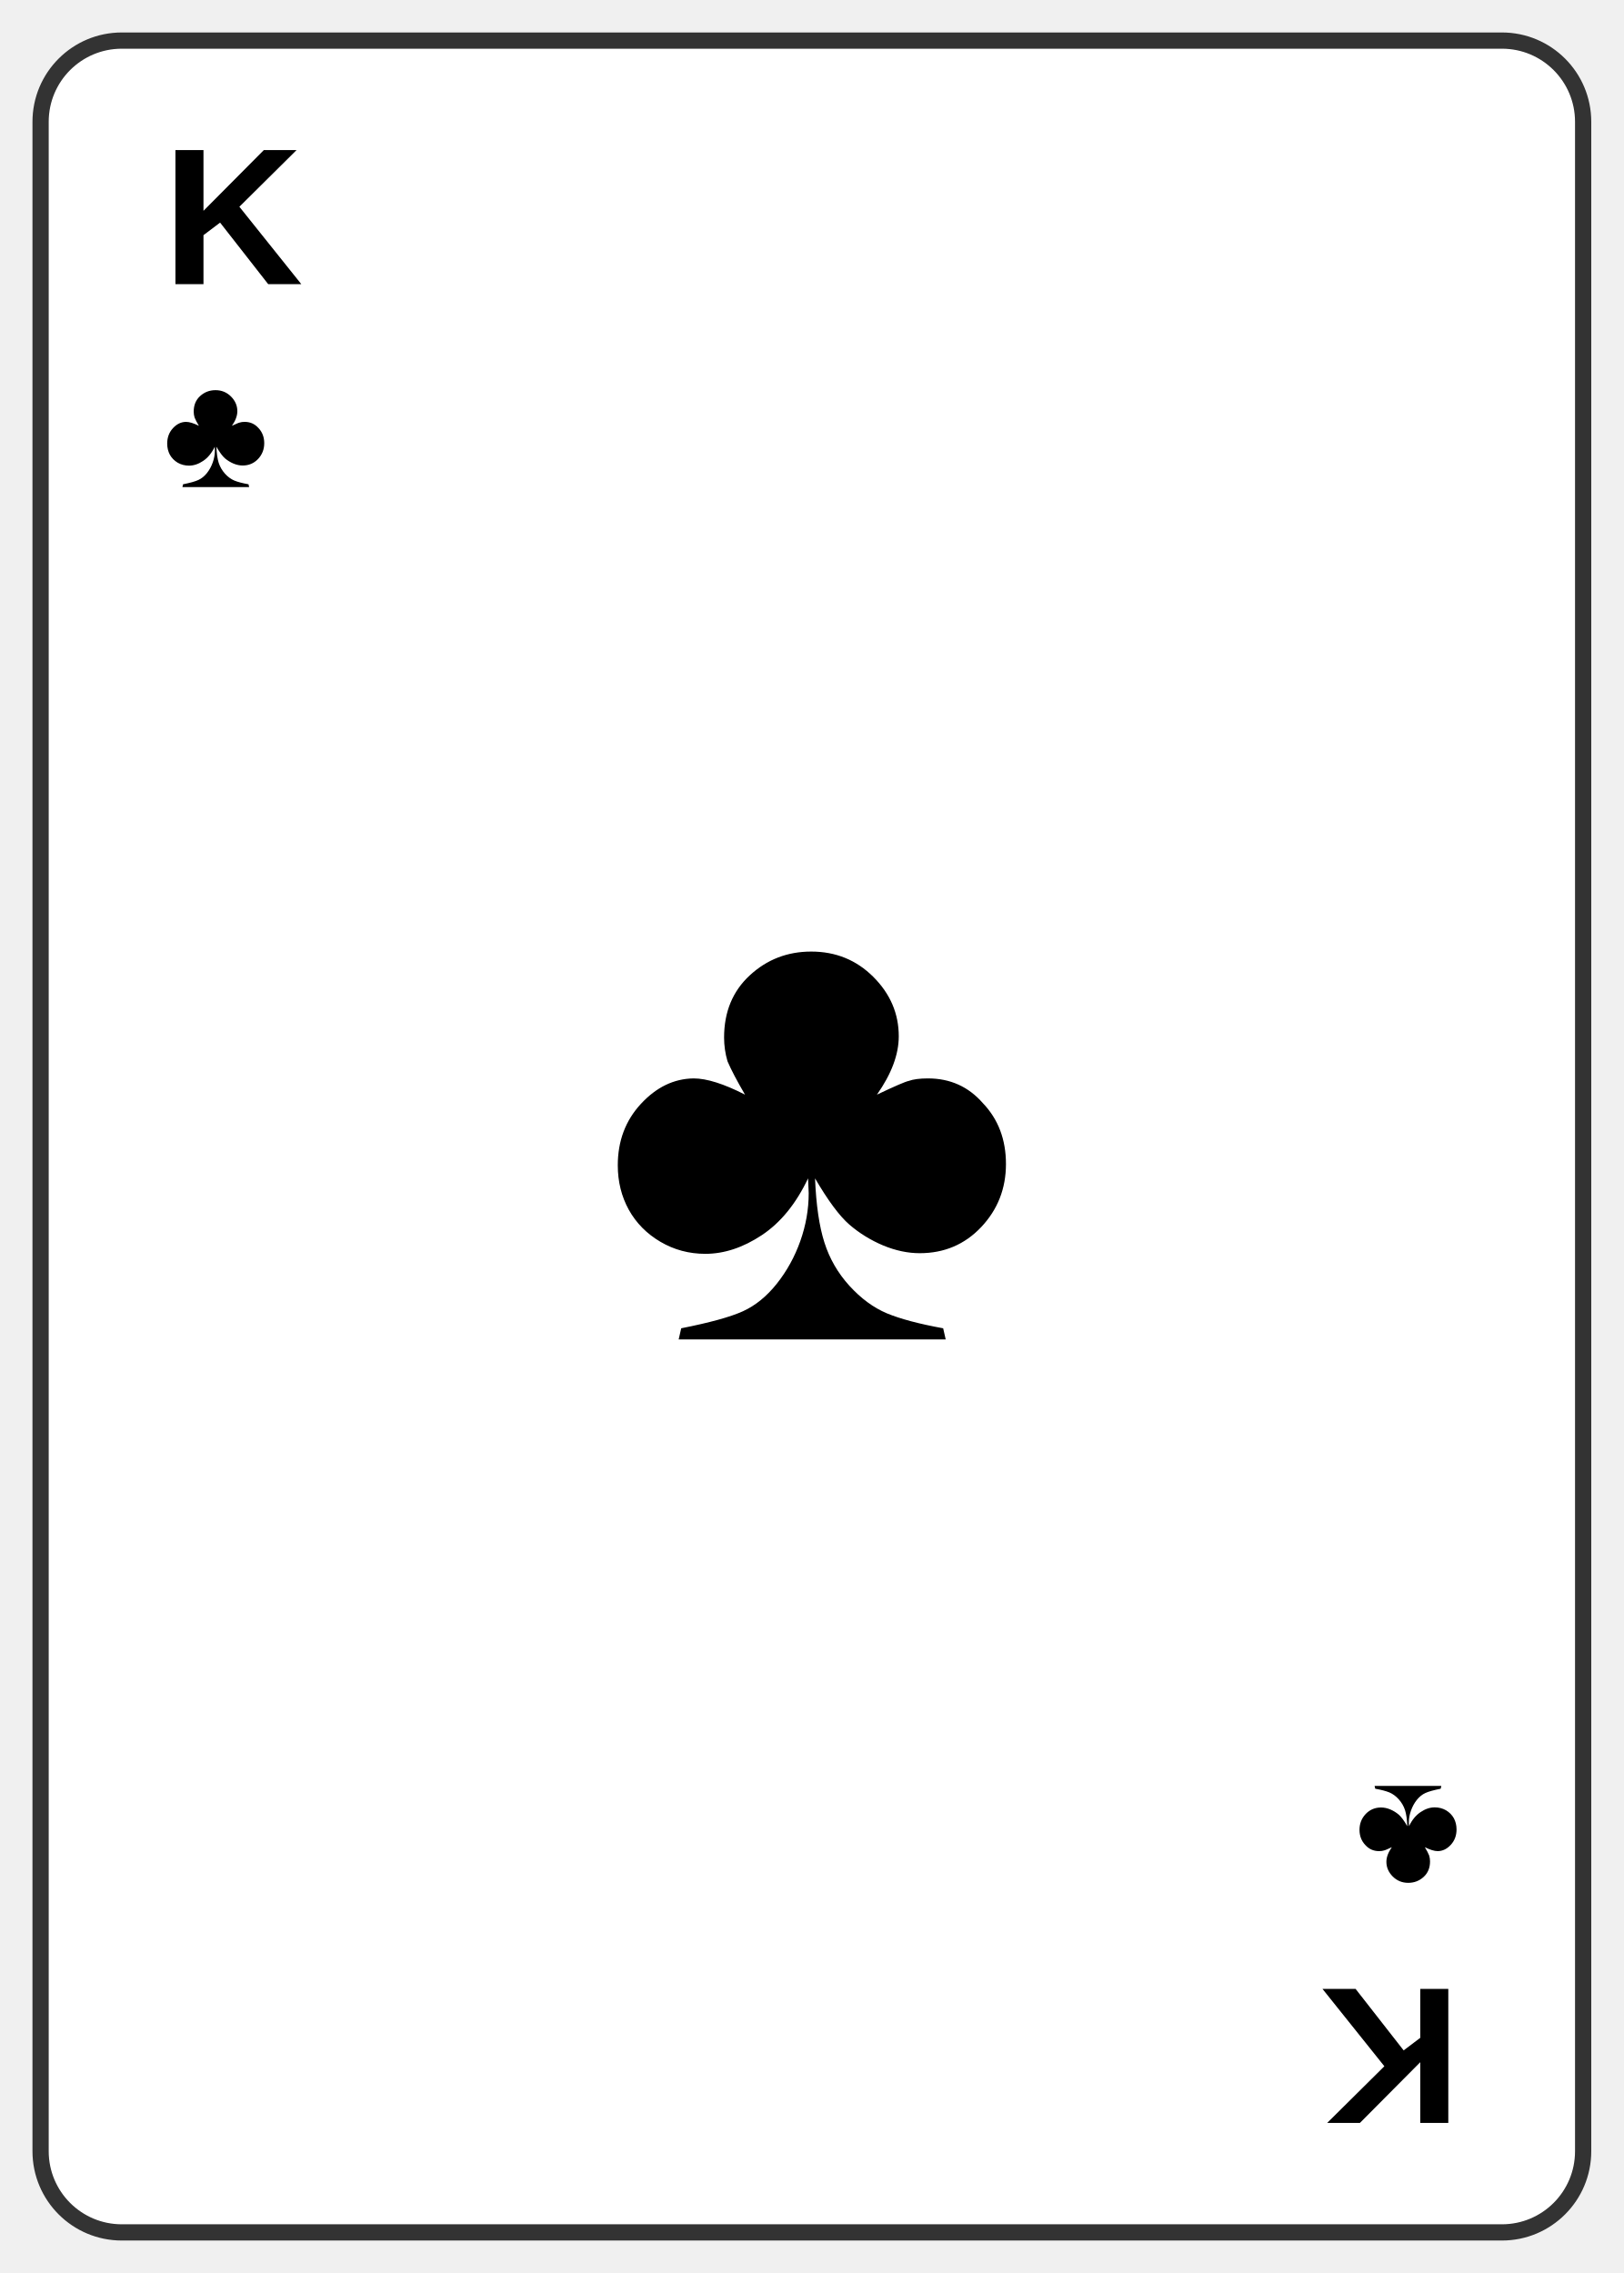
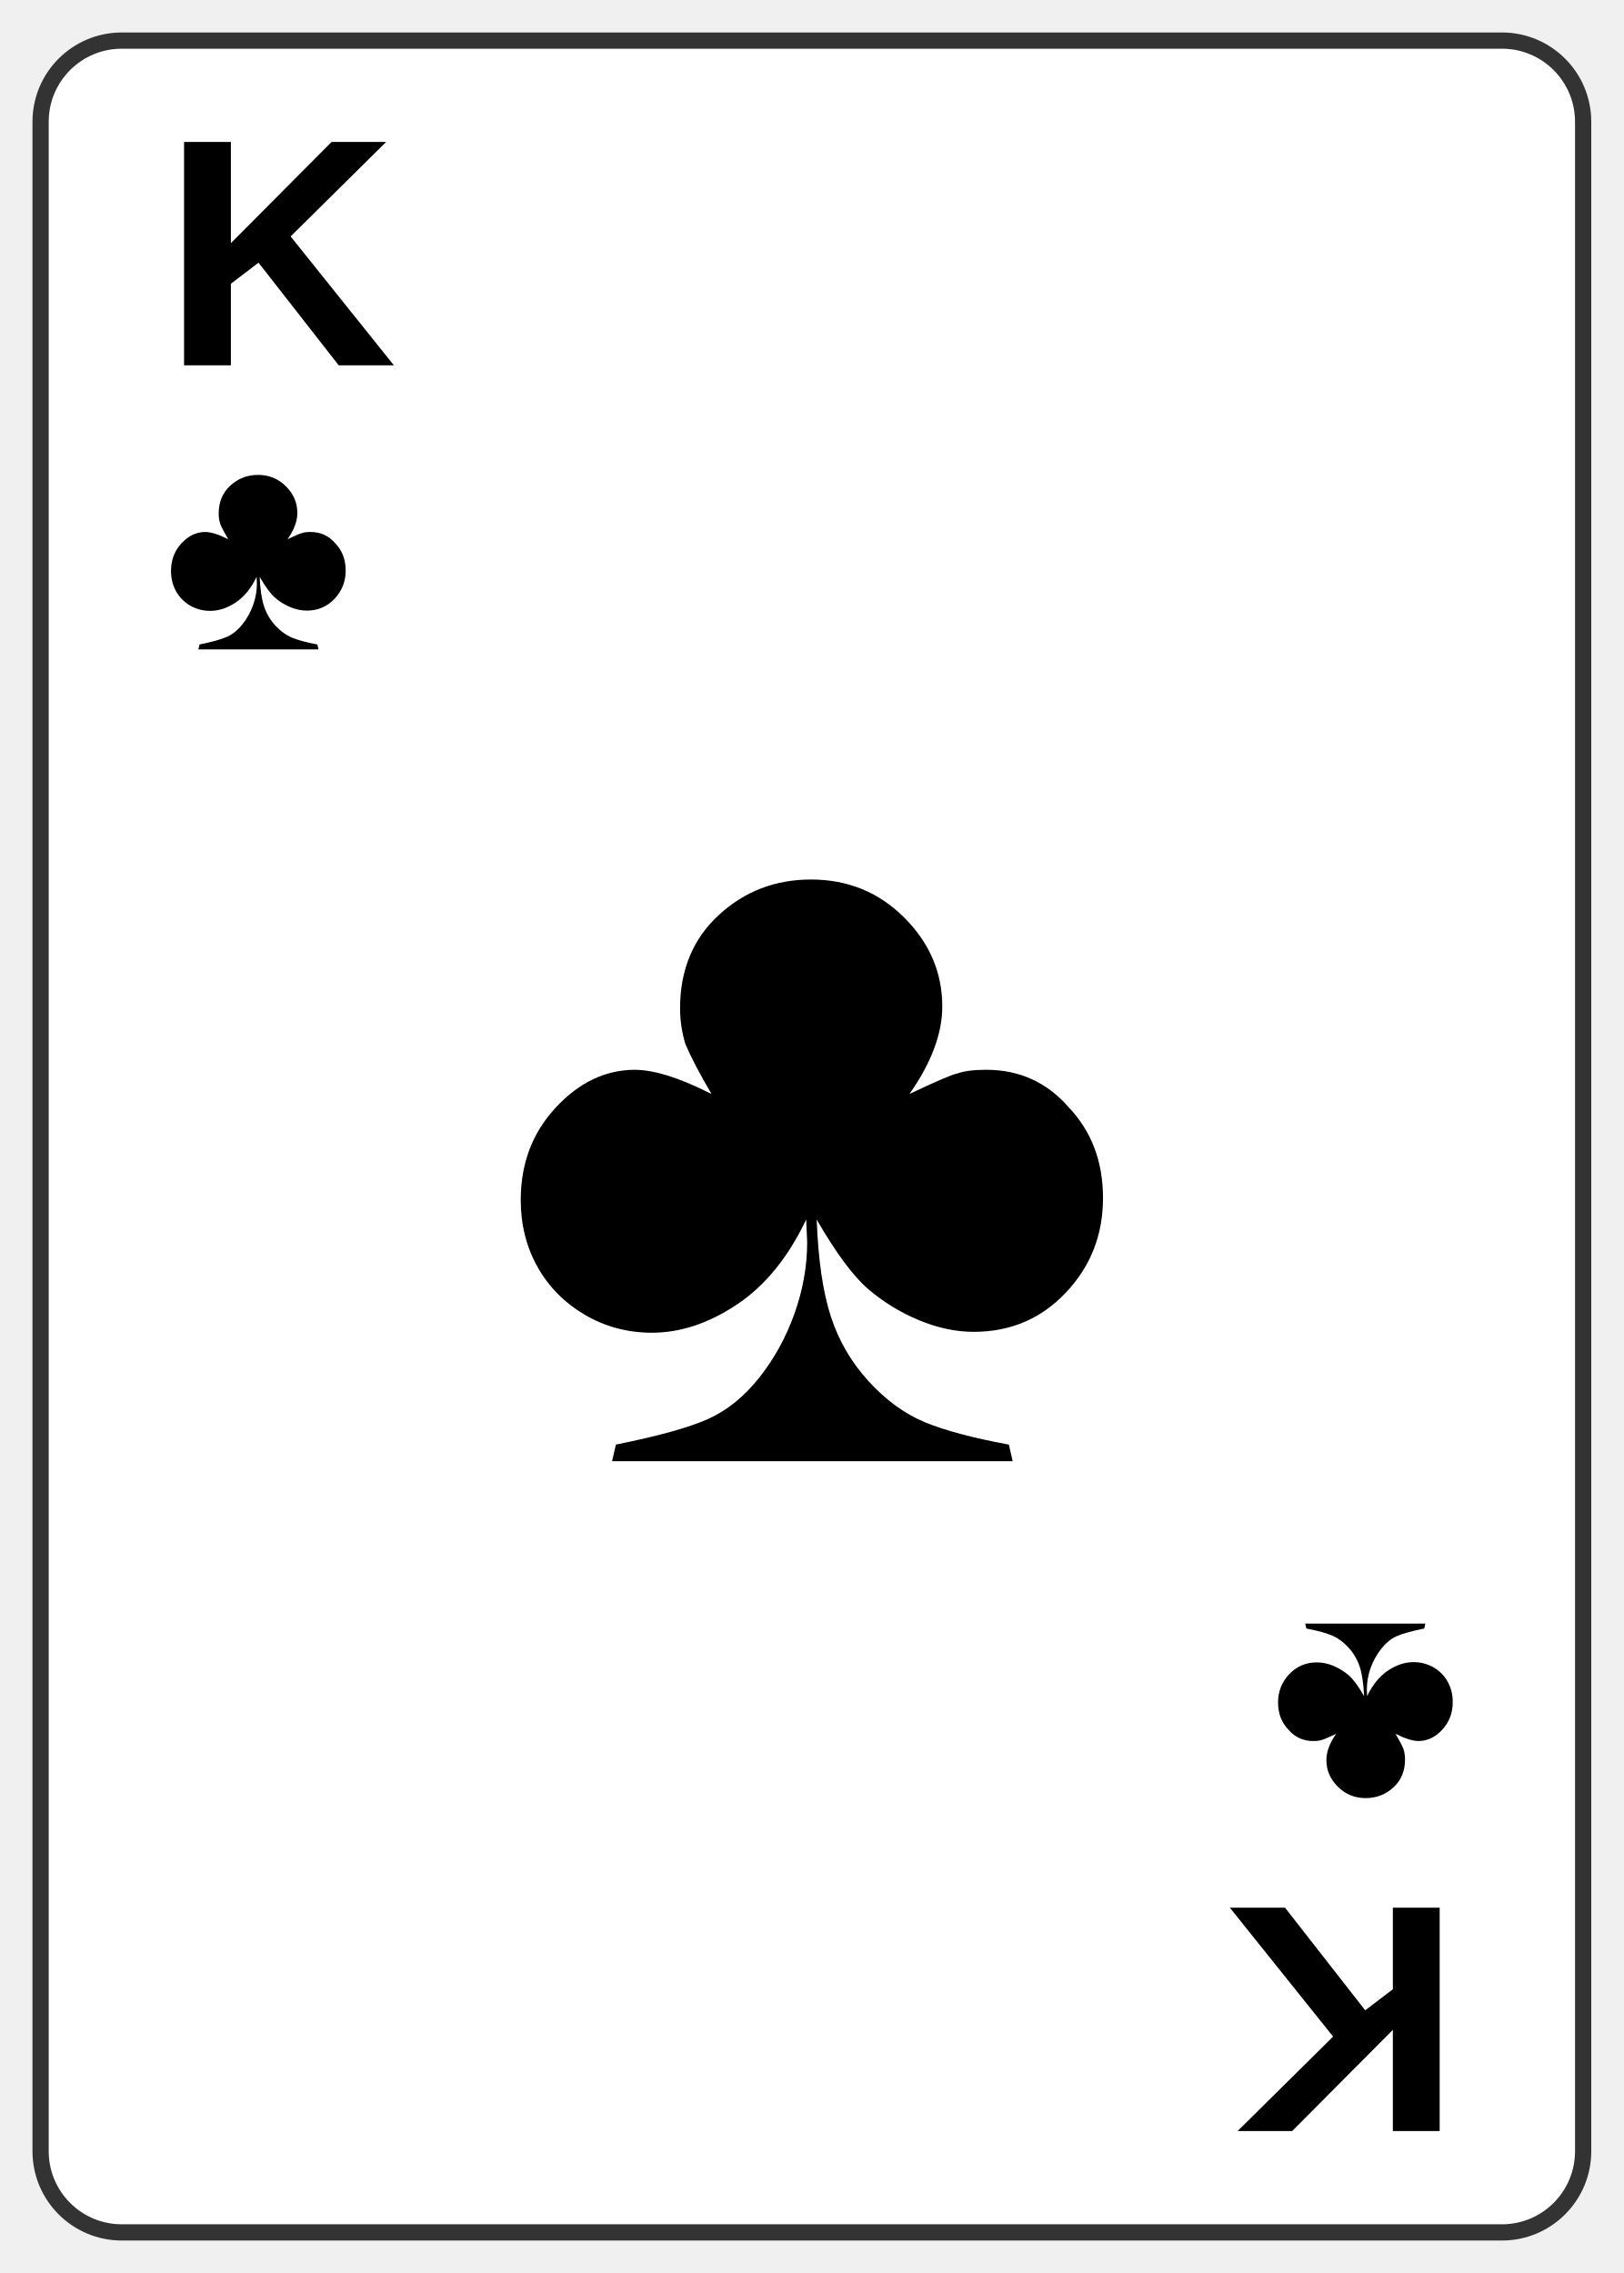
<svg xmlns="http://www.w3.org/2000/svg" width="200" height="280" viewBox="0 0 200 280">
  <rect x="5" y="5" width="190" height="270" rx="10" fill="#ffffff" stroke="#333333" stroke-width="2" />
-   <text x="20" y="35" font-family="Arial, sans-serif" font-size="24" font-weight="bold" fill="#000000">K</text>
-   <text x="20" y="60" font-family="Arial, sans-serif" font-size="20" fill="#000000">♣</text>
+   <text x="20" y="45" font-family="Arial, sans-serif" font-size="40" font-weight="bold" fill="#000000">K</text>
+   <text x="20" y="80" font-family="Arial, sans-serif" font-size="36" fill="#000000">♣</text>
  <g transform="rotate(180, 100, 140)">
-     <text x="20" y="35" font-family="Arial, sans-serif" font-size="24" font-weight="bold" fill="#000000">K</text>
-     <text x="20" y="60" font-family="Arial, sans-serif" font-size="20" fill="#000000">♣</text>
+     <text x="20" y="45" font-family="Arial, sans-serif" font-size="40" font-weight="bold" fill="#000000">K</text>
+     <text x="20" y="80" font-family="Arial, sans-serif" font-size="36" fill="#000000">♣</text>
  </g>
-   <text x="100" y="165" font-family="Arial, sans-serif" font-size="80" fill="#000000" text-anchor="middle">♣</text>
+   <text x="100" y="180" font-family="Arial, sans-serif" font-size="120" fill="#000000" text-anchor="middle">♣</text>
</svg>
